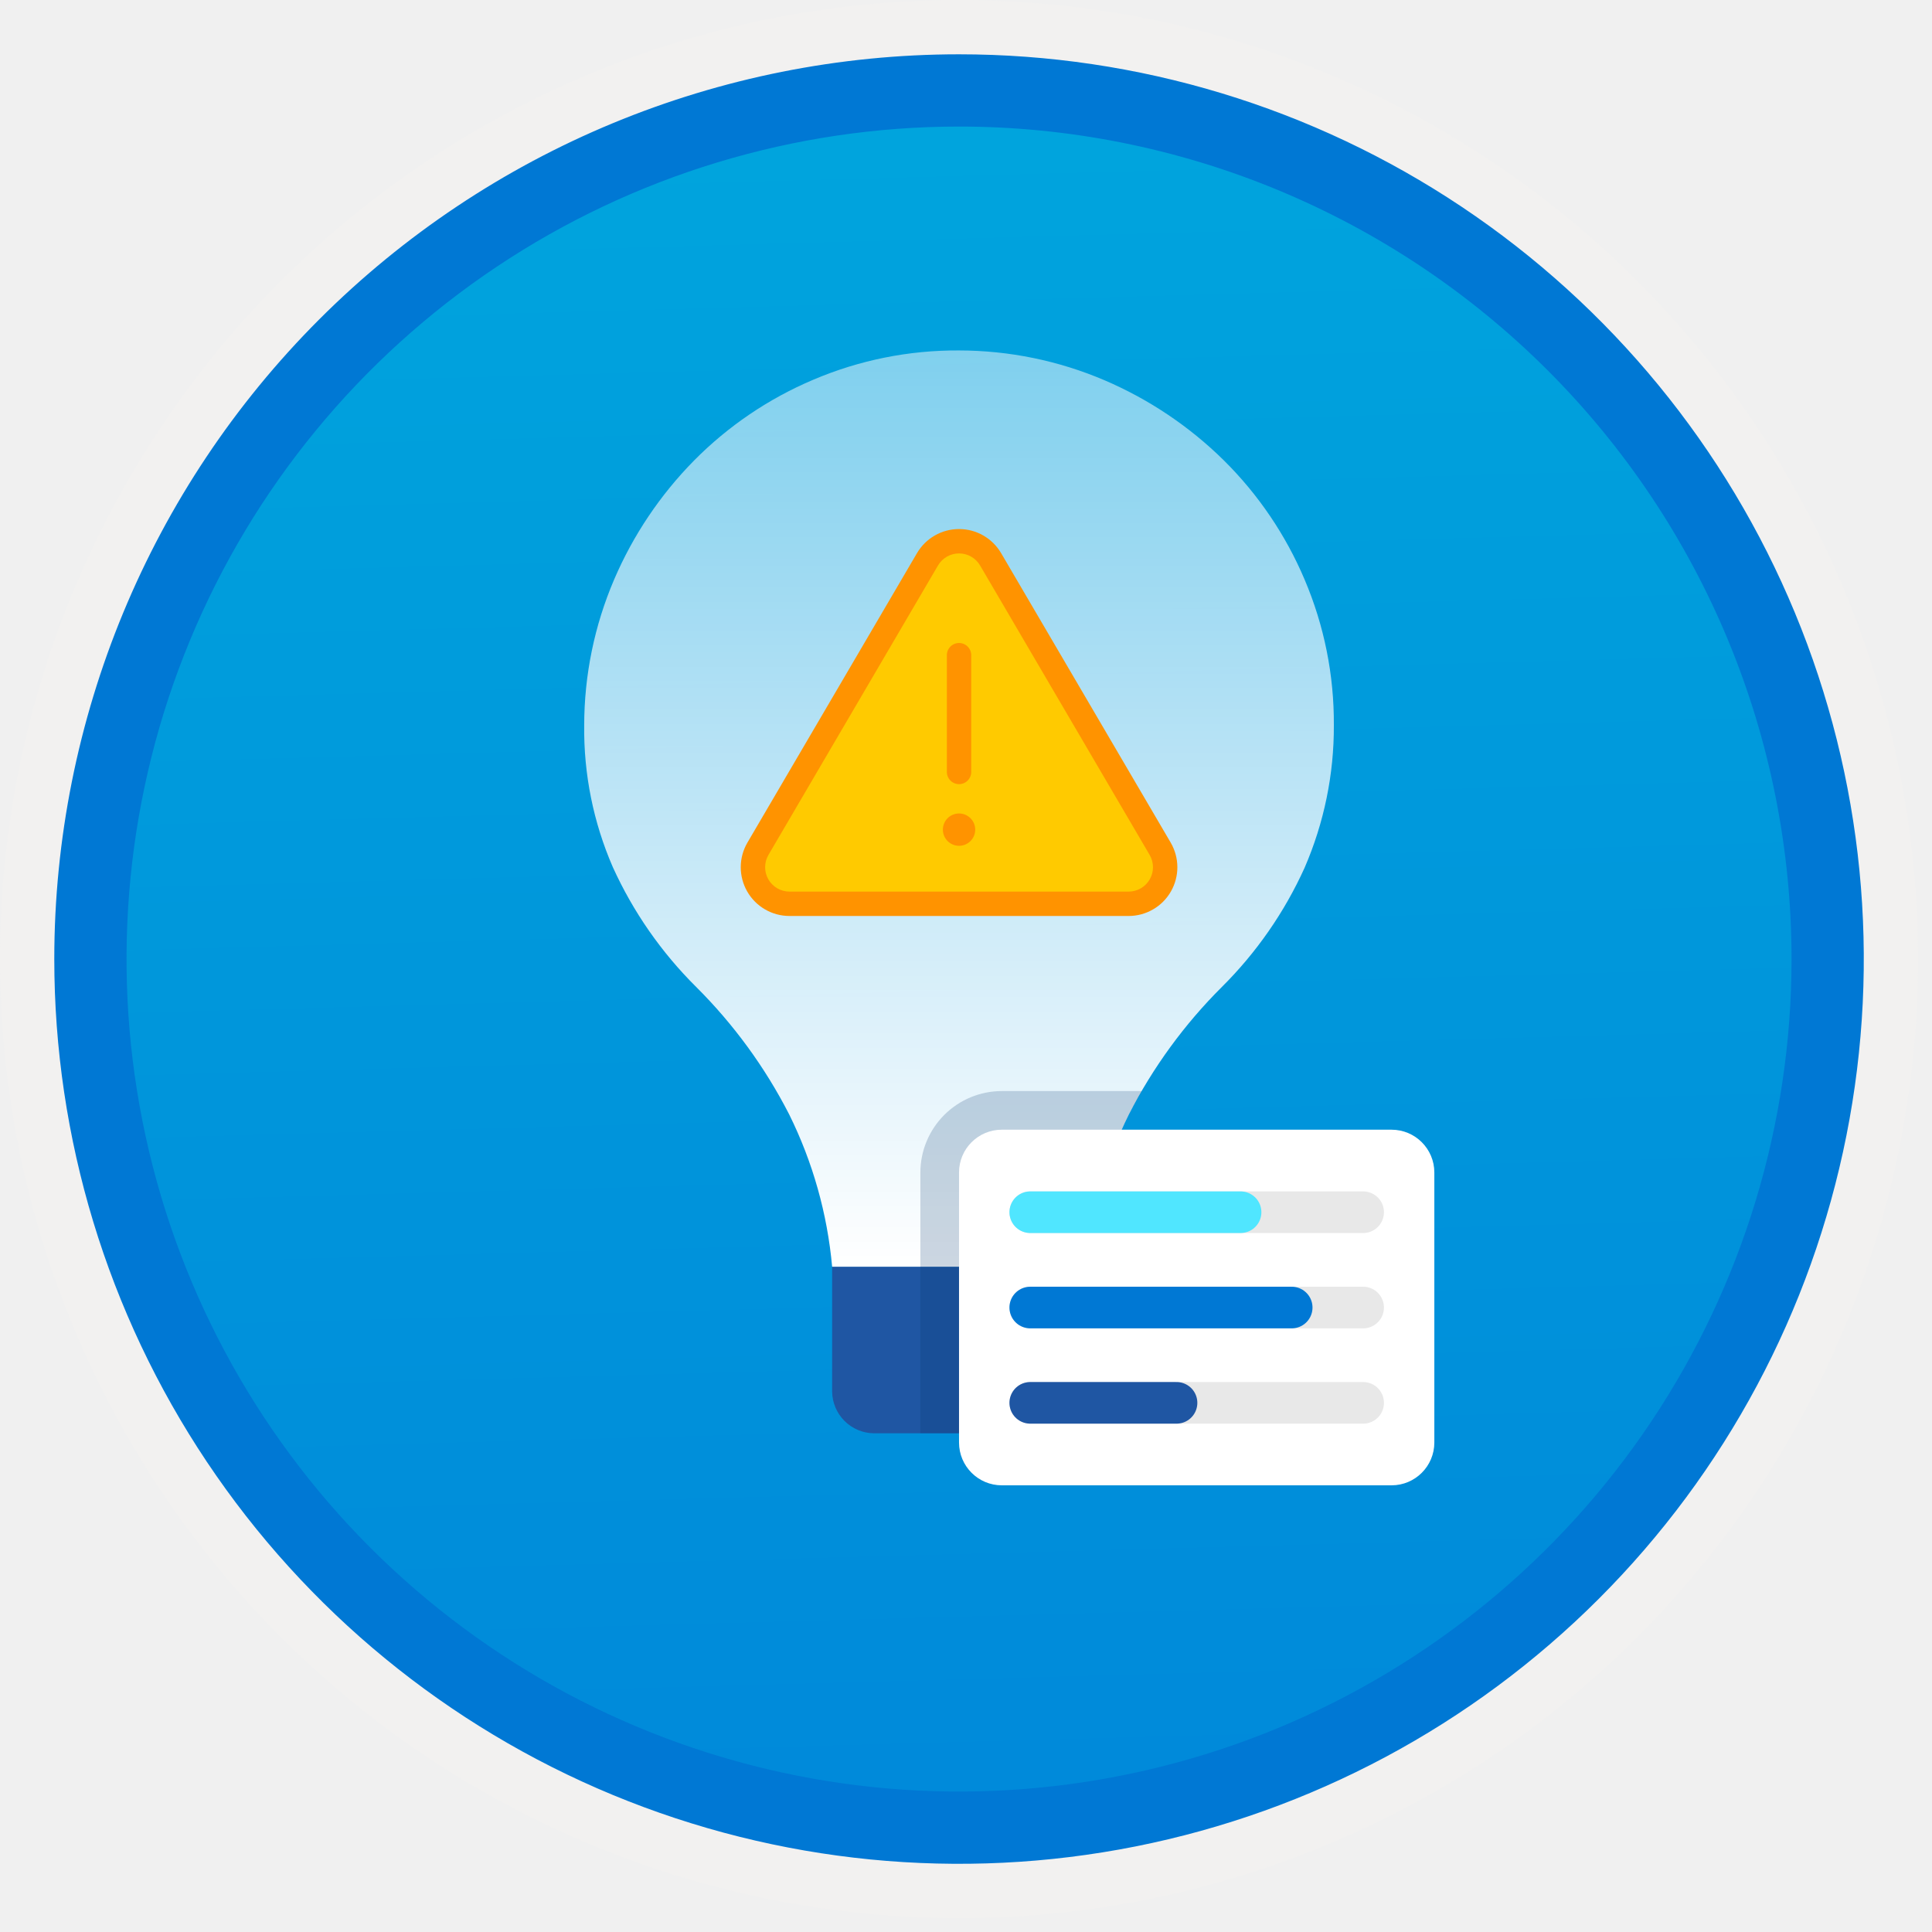
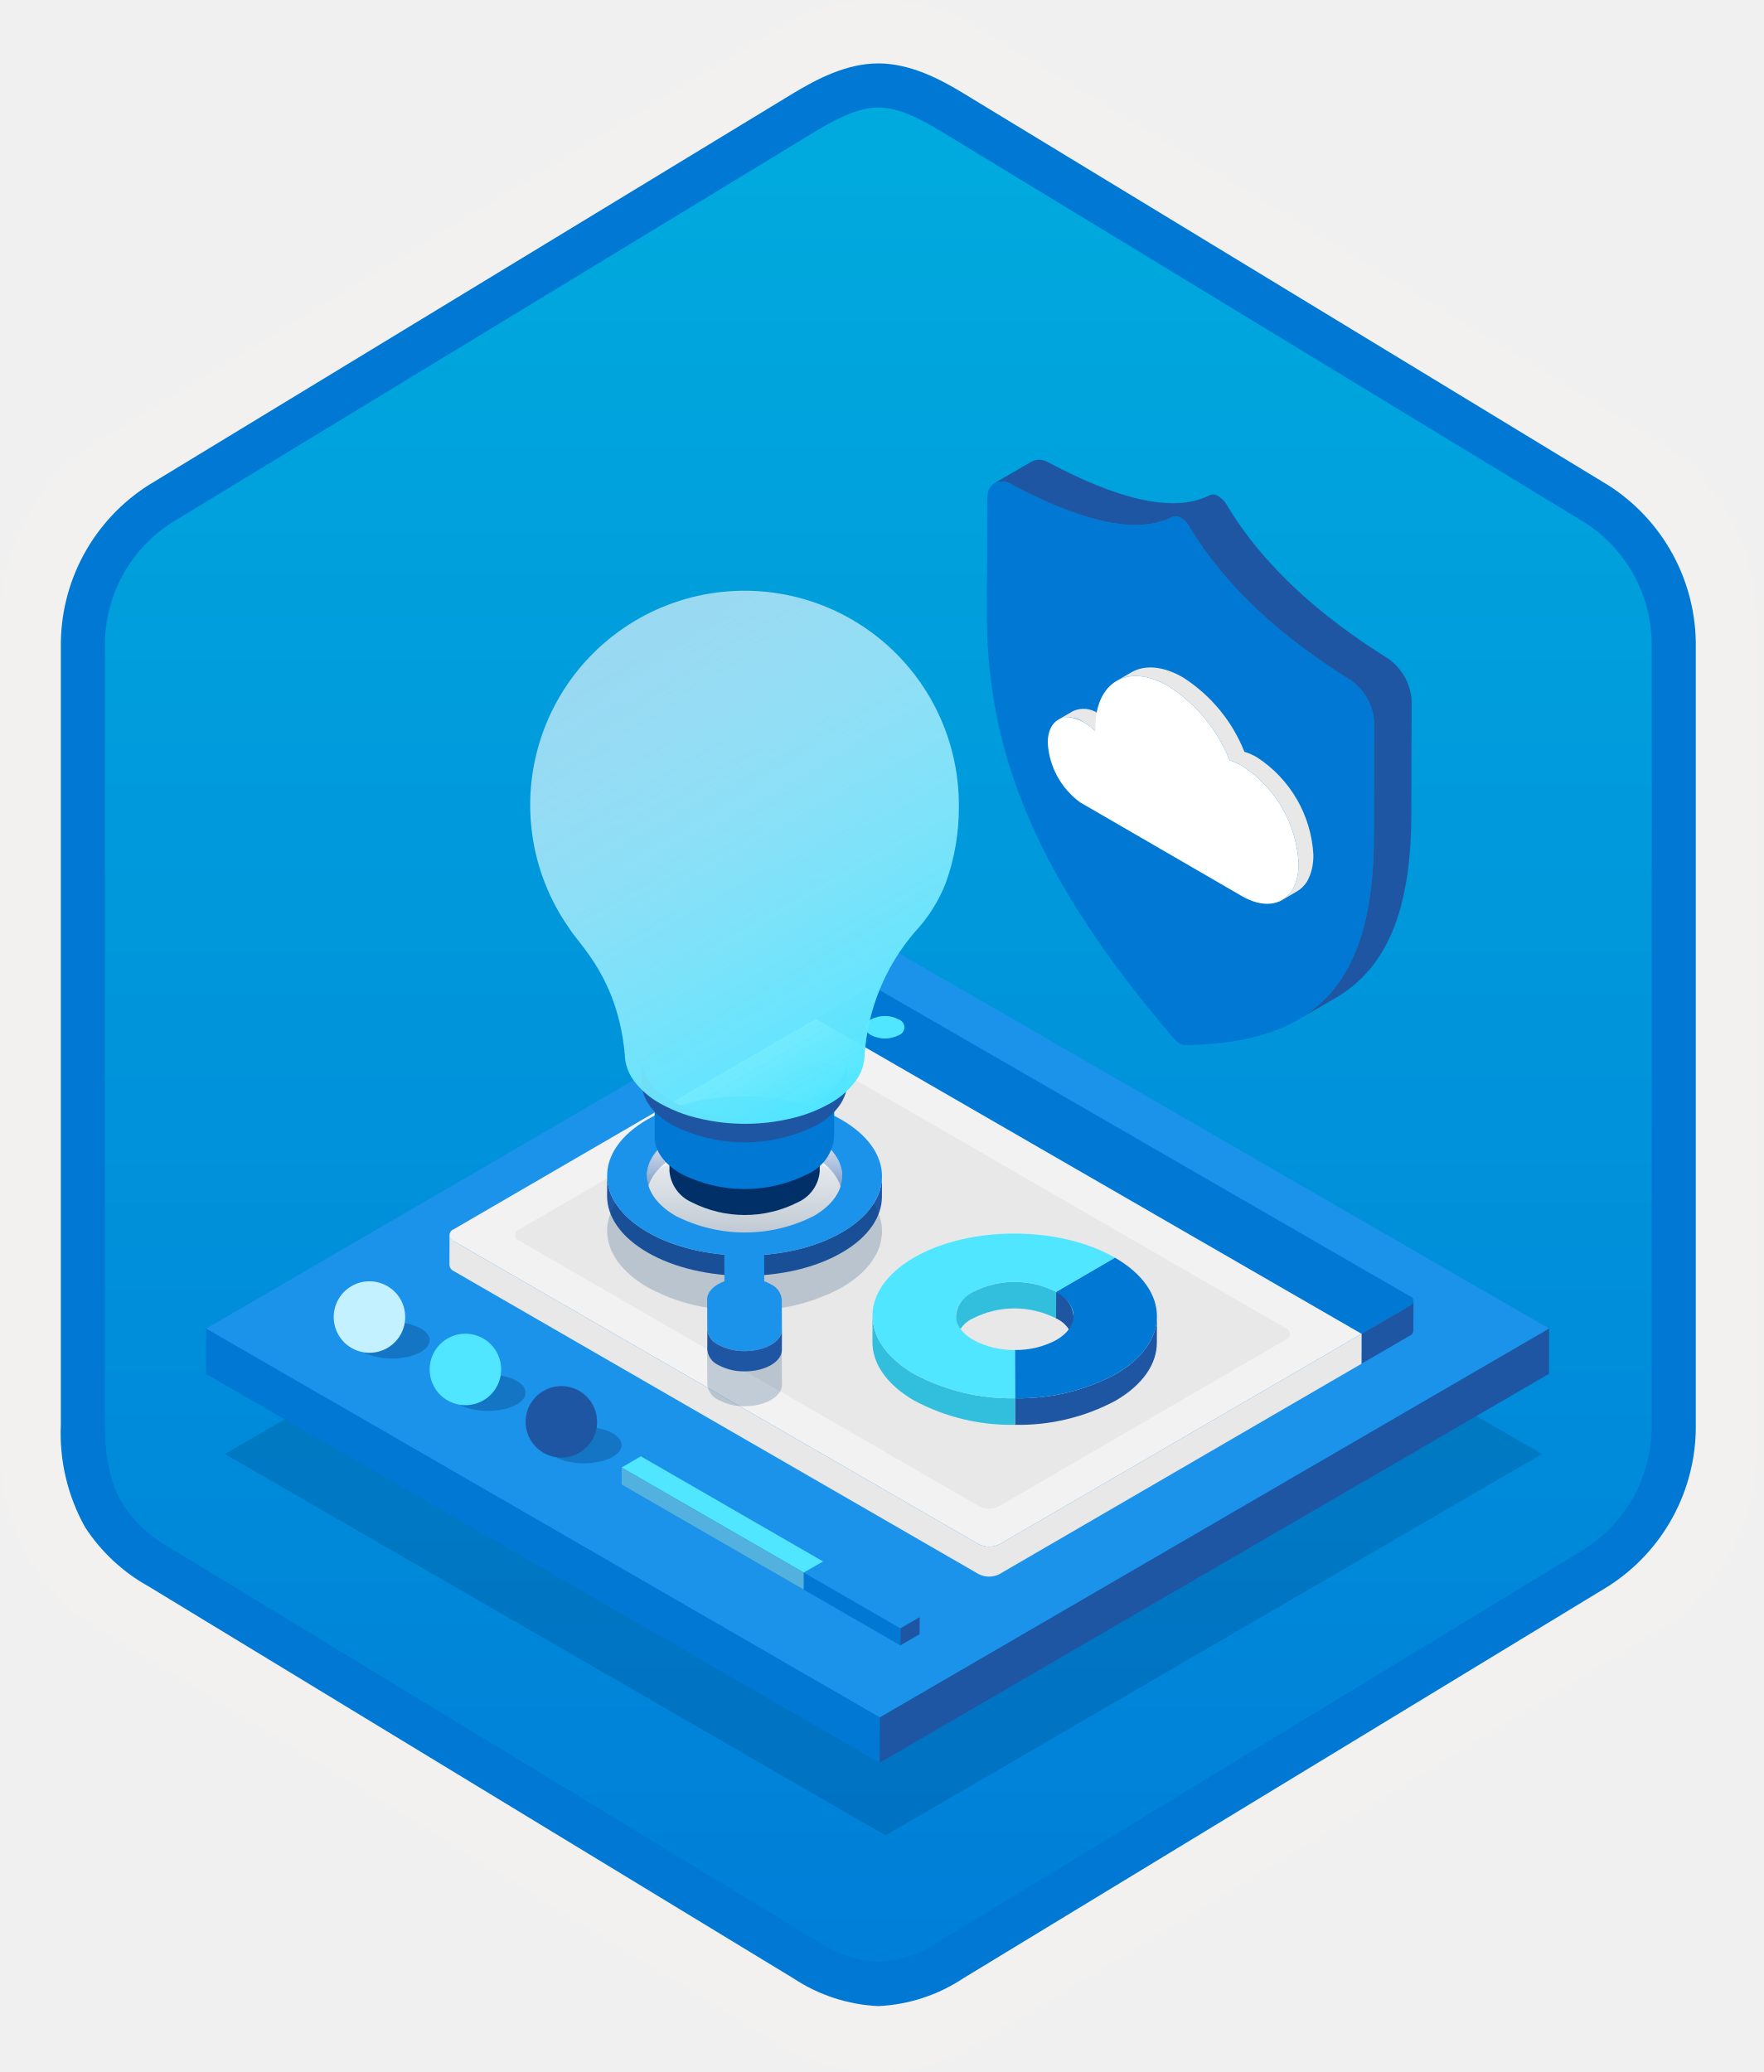
- <svg xmlns="http://www.w3.org/2000/svg" width="100" height="100" viewBox="0 0 100 100" fill="none">
+ <svg xmlns="http://www.w3.org/2000/svg" width="160" height="188" viewBox="0 0 160 188" fill="none">
  <g clip-path="url(#clip0)">
-     <path d="M49.64 96.45C40.382 96.45 31.332 93.705 23.634 88.561C15.936 83.418 9.936 76.107 6.393 67.553C2.85 59 1.923 49.588 3.73 40.508C5.536 31.428 9.994 23.087 16.54 16.54C23.087 9.994 31.428 5.536 40.508 3.73C49.588 1.923 59 2.85 67.553 6.393C76.107 9.936 83.418 15.936 88.561 23.634C93.705 31.332 96.45 40.382 96.45 49.64C96.451 55.787 95.24 61.875 92.888 67.554C90.535 73.234 87.088 78.394 82.741 82.741C78.394 87.088 73.234 90.535 67.554 92.888C61.875 95.24 55.787 96.451 49.64 96.45V96.45Z" fill="url(#paint0_linear)" />
-     <path fill-rule="evenodd" clip-rule="evenodd" d="M95.54 49.64C95.54 58.718 92.848 67.593 87.805 75.141C82.761 82.689 75.592 88.572 67.205 92.046C58.818 95.52 49.589 96.429 40.685 94.658C31.782 92.887 23.603 88.515 17.184 82.096C10.765 75.677 6.393 67.498 4.622 58.595C2.851 49.691 3.76 40.462 7.234 32.075C10.708 23.688 16.591 16.519 24.139 11.476C31.688 6.432 40.562 3.74 49.64 3.74C55.668 3.74 61.636 4.927 67.205 7.234C72.774 9.541 77.834 12.921 82.096 17.184C86.359 21.446 89.739 26.506 92.046 32.075C94.353 37.644 95.54 43.612 95.54 49.64V49.64ZM49.64 3.62732e-07C59.458 3.62732e-07 69.055 2.911 77.219 8.366C85.382 13.82 91.744 21.573 95.501 30.644C99.258 39.714 100.242 49.695 98.326 59.324C96.411 68.954 91.683 77.799 84.741 84.741C77.799 91.683 68.954 96.411 59.324 98.326C49.695 100.242 39.714 99.258 30.644 95.501C21.573 91.744 13.82 85.382 8.366 77.219C2.911 69.055 3.62732e-07 59.458 3.62732e-07 49.64C-0.001 43.121 1.283 36.666 3.777 30.643C6.271 24.62 9.928 19.147 14.537 14.537C19.147 9.928 24.62 6.271 30.643 3.777C36.666 1.283 43.121 -0.001 49.64 3.62732e-07V3.62732e-07Z" fill="#F2F1F0" />
-     <path fill-rule="evenodd" clip-rule="evenodd" d="M92.73 49.641C92.73 58.163 90.202 66.494 85.468 73.58C80.733 80.666 74.003 86.189 66.129 89.451C58.256 92.712 49.592 93.565 41.233 91.903C32.874 90.24 25.197 86.136 19.17 80.11C13.144 74.084 9.04 66.406 7.378 58.047C5.715 49.688 6.568 41.024 9.83 33.151C13.091 25.277 18.614 18.547 25.7 13.813C32.786 9.078 41.117 6.551 49.64 6.551C55.298 6.55 60.902 7.665 66.13 9.83C71.358 11.995 76.108 15.169 80.11 19.171C84.111 23.172 87.285 27.922 89.45 33.15C91.616 38.378 92.73 43.982 92.73 49.641V49.641ZM49.64 2.811C58.902 2.811 67.956 5.557 75.657 10.703C83.358 15.849 89.36 23.162 92.905 31.72C96.449 40.277 97.377 49.693 95.57 58.777C93.763 67.861 89.303 76.205 82.753 82.754C76.204 89.304 67.86 93.764 58.776 95.571C49.691 97.378 40.276 96.45 31.718 92.906C23.161 89.361 15.848 83.359 10.702 75.658C5.556 67.957 2.81 58.903 2.81 49.641C2.811 37.221 7.745 25.31 16.527 16.528C25.309 7.746 37.22 2.812 49.64 2.811V2.811Z" fill="#0078D4" />
-     <path d="M43.071 72.031C43.079 72.601 43.308 73.144 43.711 73.547C44.114 73.95 44.657 74.179 45.227 74.187H54.051C54.621 74.179 55.165 73.95 55.567 73.547C55.97 73.145 56.2 72.601 56.207 72.031V65.564H43.071V72.031Z" fill="#1F56A3" />
-     <path d="M67.525 29.995C66.548 27.688 65.129 25.594 63.348 23.831C61.57 22.077 59.48 20.672 57.184 19.688C54.8 18.668 52.233 18.141 49.639 18.139C47.047 18.123 44.479 18.639 42.094 19.655C39.787 20.631 37.693 22.05 35.93 23.831C34.176 25.609 32.771 27.7 31.788 29.995C30.767 32.38 30.24 34.947 30.238 37.54C30.208 40.065 30.713 42.568 31.72 44.883C32.769 47.194 34.23 49.294 36.031 51.081C37.973 53.015 39.599 55.243 40.848 57.682C42.069 60.15 42.823 62.822 43.071 65.564H56.207C56.455 62.822 57.209 60.15 58.43 57.682C59.68 55.243 61.305 53.015 63.247 51.081C65.036 49.303 66.485 47.214 67.525 44.917C68.534 42.589 69.051 40.078 69.04 37.54C69.056 34.948 68.541 32.38 67.525 29.995Z" fill="url(#paint1_linear)" />
-     <path d="M38.687 43.612L47.463 28.631C47.685 28.251 48.003 27.936 48.385 27.717C48.767 27.498 49.2 27.383 49.64 27.383C50.081 27.383 50.513 27.498 50.895 27.717C51.277 27.936 51.595 28.251 51.818 28.631L60.594 43.612C60.818 43.996 60.938 44.432 60.94 44.876C60.942 45.32 60.827 45.757 60.606 46.143C60.385 46.528 60.066 46.849 59.681 47.071C59.297 47.294 58.861 47.411 58.416 47.411H40.864C40.42 47.411 39.983 47.294 39.599 47.071C39.215 46.849 38.896 46.528 38.675 46.143C38.454 45.757 38.339 45.32 38.341 44.876C38.343 44.432 38.462 43.996 38.687 43.612Z" fill="#FF9300" />
-     <path d="M40.864 46.149C40.642 46.149 40.424 46.09 40.232 45.979C40.039 45.868 39.88 45.708 39.77 45.515C39.659 45.322 39.602 45.104 39.603 44.882C39.603 44.66 39.663 44.442 39.775 44.25L48.551 29.268C48.663 29.078 48.822 28.921 49.013 28.811C49.204 28.702 49.42 28.645 49.64 28.645C49.861 28.645 50.077 28.702 50.268 28.812C50.459 28.921 50.618 29.079 50.729 29.269L59.505 44.25C59.617 44.442 59.677 44.66 59.678 44.882C59.679 45.104 59.621 45.322 59.511 45.515C59.4 45.708 59.241 45.868 59.049 45.979C58.856 46.091 58.638 46.149 58.416 46.149H40.864Z" fill="#FFCA00" />
-     <path d="M49.64 33.912V39.956" stroke="#FF9300" stroke-width="1.262" stroke-miterlimit="10" stroke-linecap="round" />
-     <path d="M49.64 43.779C50.102 43.779 50.477 43.404 50.477 42.942C50.477 42.48 50.102 42.105 49.64 42.105C49.178 42.105 48.803 42.48 48.803 42.942C48.803 43.404 49.178 43.779 49.64 43.779Z" fill="#FF9300" />
-     <path opacity="0.2" d="M55.567 73.546C55.772 73.351 55.934 73.116 56.044 72.855C56.154 72.594 56.21 72.314 56.207 72.031V65.564C56.455 62.822 57.209 60.15 58.43 57.682C58.637 57.272 58.873 56.873 59.105 56.473H51.854C50.736 56.474 49.665 56.919 48.875 57.709C48.085 58.499 47.64 59.57 47.639 60.688V74.186H54.051C54.334 74.189 54.615 74.133 54.875 74.023C55.136 73.913 55.371 73.751 55.567 73.546V73.546Z" fill="#003067" />
-     <path d="M72.026 58.473H51.854C50.631 58.473 49.639 59.464 49.639 60.688V74.665C49.639 75.888 50.631 76.88 51.854 76.88H72.026C73.249 76.88 74.241 75.888 74.241 74.665V60.688C74.241 59.464 73.249 58.473 72.026 58.473Z" fill="white" />
-     <path d="M53.326 62.744H70.556" stroke="#E8E8E8" stroke-width="2.154" stroke-miterlimit="10" stroke-linecap="round" />
-     <path d="M53.326 62.744H64.212" stroke="#50E6FF" stroke-width="2.154" stroke-miterlimit="10" stroke-linecap="round" />
-     <path d="M53.326 67.678H70.556" stroke="#E8E8E8" stroke-width="2.154" stroke-miterlimit="10" stroke-linecap="round" />
-     <path d="M53.326 67.678H66.858" stroke="#0078D4" stroke-width="2.154" stroke-miterlimit="10" stroke-linecap="round" />
-     <path d="M53.326 72.611H70.556" stroke="#E8E8E8" stroke-width="2.154" stroke-miterlimit="10" stroke-linecap="round" />
-     <path d="M53.326 72.611H60.897" stroke="#1F56A3" stroke-width="2.154" stroke-miterlimit="10" stroke-linecap="round" />
+     <path d="M79.678 188C82.759 187.994 85.78 187.141 88.408 185.534L150.384 147.874C153.165 146.11 155.449 143.665 157.019 140.771C158.589 137.876 159.394 134.628 159.356 131.336V56.621C159.392 53.328 158.587 50.081 157.017 47.187C155.447 44.293 153.163 41.848 150.384 40.083L88.408 2.423C85.775 0.838 82.759 0 79.686 0C76.612 0 73.596 0.838 70.963 2.423L8.988 40.098C6.205 41.86 3.918 44.305 2.345 47.199C0.772 50.093 -0.035 53.342 4.1431e-06 56.636V131.336C-0.019 134.119 0.556 136.874 1.686 139.418C2.816 141.962 4.474 144.236 6.552 146.089V146.115L70.963 185.549C73.588 187.149 76.603 187.996 79.678 188V188ZM80.326 6.952C82.278 6.952 84.755 8.165 86.465 9.209L147.222 46.403C150.974 48.688 153.09 55.284 153.09 60.035L152.458 131.336C152.458 136.087 149.259 140.355 145.506 142.64L85.11 179.021C81.676 181.109 78.885 181.109 75.451 179.021L14.243 142.549C10.49 140.265 7.472 136.072 7.472 131.336V57.688C7.504 55.323 8.113 53.001 9.246 50.925C10.379 48.848 12.001 47.079 13.972 45.771L74.548 9.209C76.258 8.165 78.374 6.952 80.326 6.952Z" fill="#F2F1F0" />
+     <path fill-rule="evenodd" clip-rule="evenodd" d="M87.576 10.534C85.206 9.06 82.47 8.279 79.678 8.279C76.887 8.279 74.151 9.06 71.78 10.534L15.645 44.865C13.119 46.477 11.047 48.707 9.625 51.345C8.203 53.982 7.479 56.939 7.52 59.935V128.038C7.48 131.034 8.206 133.991 9.627 136.628C11.049 139.265 13.121 141.495 15.645 143.108L71.78 177.439C74.151 178.913 76.887 179.694 79.678 179.694C82.47 179.694 85.206 178.913 87.576 177.439L143.711 143.108C146.236 141.496 148.307 139.265 149.729 136.628C151.151 133.991 151.877 131.034 151.837 128.038V59.935C151.875 56.94 151.149 53.984 149.727 51.347C148.305 48.71 146.234 46.479 143.711 44.865L87.576 10.534Z" fill="url(#paint0_linear)" />
+     <path fill-rule="evenodd" clip-rule="evenodd" d="M79.678 9.754C81.362 9.754 83.244 10.62 85.311 11.878L143.777 47.42C145.668 48.633 147.218 50.31 148.278 52.291C149.339 54.273 149.875 56.492 149.837 58.739V129.217C149.875 131.464 149.339 133.683 148.278 135.664C147.218 137.645 145.668 139.322 143.777 140.535L85.312 176.077L85.311 176.078C83.641 177.217 81.696 177.888 79.678 178.021C77.661 177.888 75.716 177.217 74.046 176.078L74.045 176.077L15.582 140.537L15.58 140.536C13.792 139.572 12.267 138.185 11.138 136.496C10.161 134.893 9.52 132.678 9.52 129.217V58.739C9.482 56.492 10.018 54.273 11.079 52.292C12.139 50.311 13.688 48.634 15.58 47.42L74.037 11.883L74.041 11.881C76.124 10.628 77.985 9.754 79.678 9.754ZM87.391 8.461L145.855 44.002C148.333 45.572 150.368 47.751 151.765 50.331C153.162 52.91 153.876 55.805 153.837 58.739V129.217C153.876 132.151 153.162 135.045 151.765 137.625C150.368 140.205 148.333 142.384 145.855 143.954L87.39 179.495C85.096 181.02 82.43 181.893 79.678 182.021C76.926 181.893 74.261 181.02 71.967 179.495H71.966L13.502 143.953L13.499 143.952C11.164 142.659 9.181 140.814 7.723 138.578C6.128 135.725 5.365 132.482 5.52 129.217V58.739C5.481 55.805 6.194 52.91 7.592 50.331C8.989 47.751 11.024 45.572 13.502 44.002L71.967 8.46L71.975 8.455C74.066 7.198 76.773 5.754 79.678 5.754C82.564 5.754 85.282 7.177 87.391 8.461V8.461Z" fill="#0078D4" />
+     <path opacity="0.2" d="M139.887 131.926L80.337 166.533L20.398 131.927L79.948 97.32L139.887 131.926Z" fill="#003067" />
+     <path d="M140.532 120.547L79.81 155.835L18.698 120.552L79.42 85.264L140.532 120.547Z" fill="#1B93EB" />
+     <path d="M140.532 120.547L140.52 124.653L79.798 159.941L79.81 155.835L140.532 120.547Z" fill="#1F56A3" />
+     <path d="M79.81 155.834L79.798 159.94L18.686 124.657L18.698 120.551L79.81 155.834Z" fill="#0078D4" />
+     <path d="M81.187 92.343C81.338 92.394 81.469 92.491 81.563 92.62C81.656 92.749 81.707 92.904 81.707 93.064C81.708 93.223 81.659 93.379 81.568 93.509C81.476 93.639 81.346 93.738 81.195 93.79C80.808 93.99 80.379 94.094 79.943 94.094C79.507 94.095 79.078 93.992 78.69 93.794C77.981 93.386 77.978 92.748 78.674 92.343C79.064 92.144 79.494 92.041 79.931 92.041C80.368 92.041 80.798 92.144 81.187 92.343V92.343Z" fill="#50E6FF" />
+     <path d="M81.531 92.487C81.682 92.539 81.813 92.635 81.907 92.765C82 92.894 82.05 93.049 82.051 93.208C82.052 93.368 82.003 93.523 81.912 93.653C81.82 93.784 81.69 93.882 81.539 93.935C81.152 94.134 80.723 94.238 80.287 94.239C79.851 94.24 79.422 94.137 79.034 93.939C78.326 93.53 78.322 92.892 79.019 92.488C79.407 92.289 79.838 92.186 80.275 92.186C80.712 92.186 81.142 92.289 81.531 92.487V92.487Z" fill="#50E6FF" />
+     <path d="M127.926 117.626C128.013 117.656 128.088 117.712 128.142 117.786C128.195 117.861 128.224 117.95 128.225 118.042C128.225 118.133 128.197 118.223 128.145 118.298C128.092 118.373 128.017 118.43 127.931 118.46L123.52 121.024L74.014 92.442L78.101 90.066L78.425 89.878C78.648 89.764 78.895 89.705 79.145 89.705C79.395 89.705 79.642 89.764 79.865 89.878L127.926 117.626ZM79.034 93.938C79.422 94.136 79.851 94.239 80.287 94.238C80.723 94.237 81.152 94.133 81.539 93.934C81.69 93.881 81.82 93.783 81.912 93.653C82.003 93.522 82.052 93.367 82.051 93.207C82.05 93.048 82 92.893 81.907 92.764C81.813 92.635 81.682 92.538 81.531 92.487C81.142 92.288 80.712 92.185 80.275 92.185C79.838 92.185 79.407 92.288 79.018 92.487C78.322 92.891 78.325 93.529 79.034 93.938" fill="#0078D4" />
+     <path d="M127.931 118.461L123.519 121.024L123.512 123.737L127.923 121.173C128.004 121.136 128.074 121.079 128.126 121.006C128.178 120.933 128.209 120.848 128.217 120.759L128.225 118.047C128.217 118.136 128.185 118.221 128.134 118.294C128.082 118.366 128.012 118.424 127.931 118.461Z" fill="#1F56A3" />
+     <path d="M90.671 140.114C90.38 140.262 90.059 140.338 89.733 140.338C89.406 140.338 89.085 140.262 88.794 140.114L41.172 112.62C41.064 112.572 40.971 112.495 40.903 112.399C40.834 112.303 40.793 112.19 40.782 112.072L40.775 114.785C40.785 114.902 40.826 115.015 40.895 115.111C40.963 115.208 41.056 115.284 41.164 115.332L88.786 142.827C89.077 142.974 89.399 143.051 89.725 143.051C90.051 143.051 90.373 142.974 90.664 142.827L123.512 123.738L123.519 121.025L90.671 140.114Z" fill="#E8E8E8" />
+     <path d="M74.014 92.443L123.52 121.025L90.672 140.115C90.38 140.262 90.059 140.338 89.733 140.338C89.407 140.338 89.085 140.262 88.794 140.115L41.172 112.62C41.059 112.581 40.961 112.508 40.891 112.411C40.821 112.314 40.783 112.198 40.782 112.078C40.782 111.959 40.818 111.842 40.887 111.744C40.956 111.646 41.053 111.572 41.166 111.532L74.014 92.443Z" fill="#F2F2F2" />
+     <path d="M47.081 112.566C46.977 112.53 46.886 112.462 46.822 112.373C46.758 112.283 46.724 112.175 46.724 112.065C46.724 111.955 46.758 111.847 46.822 111.757C46.885 111.667 46.976 111.6 47.08 111.563L73.154 96.411C73.422 96.275 73.719 96.204 74.019 96.203C74.32 96.203 74.617 96.273 74.885 96.409L116.668 120.532C116.772 120.568 116.862 120.636 116.926 120.725C116.991 120.815 117.025 120.923 117.025 121.033C117.025 121.143 116.991 121.251 116.927 121.341C116.863 121.431 116.773 121.498 116.669 121.535L90.596 136.687C90.328 136.823 90.031 136.895 89.731 136.895C89.43 136.895 89.133 136.825 88.865 136.689L47.081 112.566Z" fill="#E8E8E8" />
+     <path d="M76.398 106.724L76.393 108.564C76.397 107.242 75.525 105.917 73.781 104.91C71.84 103.924 69.694 103.41 67.517 103.41C65.34 103.41 63.194 103.924 61.253 104.91C59.544 105.903 58.689 107.206 58.685 108.511L58.691 106.671C58.694 105.366 59.549 104.064 61.258 103.071C63.199 102.084 65.345 101.57 67.522 101.57C69.699 101.57 71.845 102.084 73.786 103.071C75.531 104.078 76.402 105.402 76.398 106.724Z" fill="#1F56A3" />
+     <path d="M80.012 106.735L80.007 108.575C80.002 110.411 78.795 112.245 76.383 113.646C71.531 116.466 63.636 116.465 58.751 113.645C56.294 112.226 55.066 110.363 55.071 108.504L55.077 106.664C55.071 108.524 56.299 110.386 58.757 111.805C63.641 114.625 71.536 114.627 76.389 111.807C78.8 110.405 80.007 108.572 80.012 106.735Z" fill="#1F56A3" />
+     <path opacity="0.2" d="M76.331 106.591C71.447 103.771 63.554 103.771 58.699 106.593C53.847 109.413 53.873 113.985 58.757 116.804C60.902 117.969 63.273 118.66 65.708 118.83L65.719 121.252C64.776 121.6 64.145 122.21 64.152 122.907L64.167 125.629C64.197 125.927 64.305 126.212 64.481 126.456C64.656 126.699 64.892 126.892 65.165 127.015C65.903 127.409 66.729 127.607 67.564 127.59C69.431 127.59 70.943 126.712 70.936 125.631L70.921 122.909C70.891 122.611 70.783 122.326 70.608 122.083C70.433 121.84 70.197 121.648 69.924 121.525C69.735 121.417 69.537 121.326 69.332 121.252L69.319 118.842C71.796 118.688 74.209 117.993 76.389 116.806C81.244 113.984 81.215 109.411 76.331 106.591Z" fill="#003067" />
+     <path d="M76.331 101.591C81.215 104.411 81.244 108.984 76.389 111.806C71.536 114.626 63.641 114.624 58.757 111.804C53.873 108.985 53.847 104.413 58.699 101.593C63.554 98.771 71.447 98.771 76.331 101.591ZM61.302 110.325C63.242 111.312 65.388 111.826 67.564 111.827C69.741 111.827 71.887 111.313 73.827 110.327C77.271 108.326 77.253 105.072 73.786 103.07C71.845 102.084 69.699 101.57 67.522 101.57C65.345 101.57 63.199 102.084 61.258 103.07C57.817 105.07 57.838 108.326 61.302 110.325Z" fill="#1B93EB" />
+     <path d="M73.786 103.07C77.253 105.071 77.271 108.325 73.83 110.325C71.889 111.312 69.743 111.826 67.566 111.826C65.389 111.826 63.242 111.312 61.302 110.325C57.838 108.326 57.82 105.071 61.264 103.07C63.204 102.084 65.349 101.57 67.525 101.57C69.701 101.57 71.846 102.084 73.786 103.07V103.07Z" fill="url(#paint1_linear)" />
+     <path d="M64.167 120.629L64.162 122.469L64.146 119.747L64.152 117.908L64.167 120.629Z" fill="#A3A3A3" />
+     <path d="M68.784 113.084C68.93 113.15 69.056 113.252 69.15 113.382C69.243 113.512 69.302 113.664 69.319 113.823L69.332 116.252C69.537 116.325 69.735 116.417 69.924 116.525C70.197 116.648 70.433 116.84 70.608 117.083C70.783 117.326 70.891 117.611 70.921 117.909L70.936 120.63C70.943 121.712 69.431 122.59 67.564 122.59C66.728 122.606 65.903 122.408 65.166 122.014C64.892 121.891 64.656 121.698 64.481 121.455C64.305 121.212 64.197 120.927 64.167 120.629L64.151 117.907C64.145 117.21 64.776 116.599 65.719 116.252L65.708 113.824C65.705 113.245 66.509 112.778 67.509 112.778C67.953 112.769 68.392 112.874 68.784 113.084Z" fill="#1B93EB" />
+     <path d="M70.936 120.631L70.931 122.47C70.937 123.551 69.426 124.43 67.559 124.43C66.723 124.446 65.897 124.248 65.16 123.854C64.887 123.731 64.651 123.538 64.475 123.295C64.3 123.052 64.192 122.767 64.162 122.468L64.167 120.629C64.197 120.927 64.305 121.212 64.481 121.456C64.656 121.699 64.892 121.892 65.165 122.015C65.903 122.409 66.728 122.607 67.564 122.59C69.431 122.59 70.942 121.712 70.936 120.631Z" fill="#1F56A3" />
+     <path d="M101.145 114.115L101.139 116.523L95.805 119.622L95.812 117.214L101.145 114.115Z" fill="#50E6FF" />
+     <path d="M86.714 121.788L86.721 119.38C86.764 118.914 86.931 118.468 87.203 118.088C87.475 117.707 87.843 117.405 88.269 117.214C89.438 116.619 90.73 116.309 92.041 116.309C93.352 116.309 94.644 116.619 95.812 117.214L95.805 119.622C94.637 119.027 93.345 118.717 92.034 118.717C90.723 118.717 89.431 119.027 88.262 119.622C87.836 119.814 87.468 120.115 87.196 120.496C86.924 120.876 86.758 121.322 86.714 121.788V121.788Z" fill="#32BEDD" />
+     <path d="M97.385 119.411L97.378 121.82C97.335 121.347 97.167 120.893 96.891 120.507C96.614 120.121 96.239 119.816 95.805 119.623L95.812 117.215C96.246 117.408 96.621 117.713 96.897 118.099C97.174 118.485 97.342 118.938 97.385 119.411V119.411Z" fill="#1F56A3" />
+     <path d="M104.954 119.436L104.947 121.844C104.942 123.744 103.693 125.641 101.198 127.091C98.398 128.589 95.26 129.343 92.085 129.28L92.091 126.871C95.266 126.934 98.405 126.181 101.205 124.683C103.7 123.233 104.949 121.336 104.954 119.436Z" fill="#1F56A3" />
+     <path d="M101.145 114.115C106.2 117.034 106.227 121.764 101.205 124.683C98.405 126.181 95.266 126.935 92.091 126.872L92.07 122.488C93.382 122.512 94.677 122.2 95.833 121.582C97.909 120.375 97.902 118.421 95.812 117.215L101.145 114.115Z" fill="#0078D4" />
+     <path d="M92.091 126.87L92.084 129.279L92.064 124.894L92.07 122.486L92.091 126.87Z" fill="#0078D4" />
+     <path d="M79.145 121.77L79.152 119.361C79.146 121.286 80.417 123.213 82.961 124.682C85.768 126.178 88.911 126.932 92.091 126.871L92.085 129.279C88.904 129.34 85.761 128.586 82.954 127.09C80.41 125.622 79.14 123.694 79.145 121.77Z" fill="#32BEDD" />
+     <path d="M101.145 114.115L95.812 117.214C94.644 116.619 93.352 116.309 92.041 116.309C90.73 116.309 89.438 116.619 88.269 117.214C86.193 118.421 86.208 120.374 88.298 121.581C89.458 122.199 90.756 122.511 92.07 122.487L92.091 126.871C88.911 126.932 85.768 126.179 82.961 124.682C77.906 121.764 77.879 117.033 82.901 114.115C87.923 111.196 96.09 111.196 101.145 114.115Z" fill="#50E6FF" />
+     <path d="M72.404 101.345C70.911 102.105 69.26 102.501 67.585 102.501C65.91 102.501 64.259 102.104 62.767 101.344C62.74 101.329 62.718 101.312 62.692 101.296C62.023 101.091 61.373 100.83 60.748 100.516L60.732 106.272C60.787 106.878 61.002 107.458 61.356 107.952C61.71 108.446 62.19 108.837 62.745 109.084C64.237 109.844 65.888 110.241 67.563 110.241C69.238 110.241 70.889 109.845 72.382 109.085C72.927 108.84 73.398 108.454 73.746 107.967C74.094 107.48 74.306 106.909 74.362 106.313L74.378 100.536C73.767 100.842 73.131 101.097 72.478 101.298C72.452 101.313 72.43 101.33 72.404 101.345Z" fill="#003067" />
+     <path d="M73.805 100.523C71.875 101.505 69.74 102.017 67.575 102.017C65.41 102.017 63.275 101.504 61.346 100.521C60.581 100.104 59.916 99.526 59.396 98.826L59.384 103.146C59.381 104.361 60.183 105.578 61.789 106.505C63.572 107.413 65.545 107.887 67.546 107.887C69.547 107.888 71.52 107.415 73.304 106.507C73.956 106.213 74.518 105.752 74.934 105.17C75.349 104.588 75.603 103.907 75.67 103.195L75.682 98.894C75.178 99.563 74.538 100.118 73.805 100.523Z" fill="#0078D4" />
+     <path d="M76.845 96.133C76.841 97.505 75.939 98.876 74.137 99.923C72.096 100.962 69.839 101.503 67.549 101.503C65.259 101.503 63.002 100.961 60.961 99.921C59.156 98.879 58.243 97.516 58.215 96.15L58.209 98.221C58.205 99.612 59.124 101.004 60.961 102.065C63.002 103.105 65.259 103.647 67.549 103.647C69.839 103.647 72.096 103.106 74.137 102.067C75.939 101.02 76.841 99.65 76.845 98.277V96.133Z" fill="#1F56A3" />
+     <path d="M86.986 73.05C86.987 69.995 86.268 66.983 84.888 64.257C83.507 61.532 81.504 59.169 79.041 57.363C76.577 55.556 73.722 54.355 70.708 53.857C67.694 53.36 64.604 53.579 61.691 54.499C58.777 55.418 56.121 57.011 53.938 59.148C51.755 61.285 50.106 63.907 49.126 66.801C48.145 69.694 47.86 72.778 48.294 75.802C48.727 78.826 49.867 81.706 51.622 84.207C52.555 85.743 56.028 88.722 56.676 95.642H56.678C56.691 96.502 56.973 97.337 57.483 98.029C58.124 98.894 58.946 99.608 59.891 100.123C60.072 100.228 60.264 100.322 60.454 100.417C61.106 100.745 61.785 101.018 62.483 101.232C65.817 102.214 69.365 102.215 72.7 101.234C73.382 101.024 74.046 100.758 74.684 100.438C74.886 100.337 75.088 100.237 75.28 100.126C76.185 99.625 76.975 98.939 77.598 98.113C78.14 97.4 78.436 96.529 78.439 95.633H78.442C78.731 91.541 80.332 87.652 83.009 84.543C84.227 83.242 85.183 81.717 85.823 80.053C86.62 77.806 87.014 75.435 86.986 73.05V73.05Z" fill="url(#paint2_linear)" />
+     <path d="M107.136 46.995C107.462 47.198 107.731 47.48 107.919 47.814C111.284 53.435 116.503 57.957 122.484 61.693C123.119 62.125 123.647 62.697 124.026 63.365C124.405 64.034 124.624 64.781 124.668 65.548L124.639 75.916C124.602 89.039 119.59 94.668 107.53 94.826C107.343 94.821 107.16 94.766 107.002 94.667C106.802 94.547 106.624 94.395 106.475 94.217C94.455 80.157 89.491 68.768 89.528 55.645L89.558 45.276C89.562 43.876 90.532 43.305 91.751 43.95C97.739 47.124 102.967 48.633 106.347 46.907C106.475 46.854 106.615 46.834 106.753 46.849C106.891 46.865 107.023 46.915 107.136 46.995V46.995Z" fill="#0078D4" />
+     <path d="M125.876 59.721C119.895 55.985 114.676 51.463 111.311 45.843C111.123 45.508 110.854 45.227 110.528 45.024C110.415 44.944 110.283 44.893 110.145 44.878C110.007 44.862 109.867 44.882 109.739 44.935C106.359 46.661 101.131 45.152 95.144 41.978C94.918 41.829 94.658 41.74 94.388 41.721C94.118 41.701 93.848 41.752 93.604 41.867L90.212 43.838C90.456 43.723 90.727 43.673 90.996 43.692C91.266 43.712 91.526 43.8 91.752 43.949C97.739 47.123 102.967 48.633 106.347 46.906C106.475 46.853 106.615 46.834 106.753 46.849C106.891 46.865 107.023 46.915 107.136 46.995C107.462 47.198 107.731 47.479 107.919 47.814C111.284 53.434 116.503 57.957 122.484 61.693C123.119 62.124 123.647 62.697 124.026 63.365C124.405 64.034 124.624 64.78 124.668 65.547L124.639 75.916C124.615 84.41 122.506 89.764 117.752 92.528L121.144 90.557C125.898 87.793 128.007 82.439 128.031 73.945L128.06 63.576C128.016 62.809 127.797 62.062 127.418 61.394C127.039 60.725 126.511 60.153 125.876 59.721V59.721Z" fill="#1F56A3" />
+     <path d="M97.333 64.525L95.995 65.302C96.365 65.131 96.775 65.061 97.181 65.101C97.587 65.141 97.975 65.288 98.305 65.528C98.692 65.754 99.049 66.027 99.37 66.339L100.708 65.561C100.387 65.249 100.03 64.977 99.644 64.751C99.314 64.51 98.925 64.363 98.519 64.323C98.113 64.284 97.704 64.353 97.333 64.525V64.525Z" fill="#E8E8E8" />
+     <path d="M114.037 68.718C113.675 68.504 113.29 68.335 112.888 68.212C111.787 65.435 109.839 63.074 107.321 61.465C105.489 60.407 103.828 60.309 102.629 61.006L101.291 61.783C102.49 61.086 104.15 61.185 105.983 62.243C108.501 63.852 110.448 66.213 111.55 68.99C111.951 69.112 112.337 69.282 112.699 69.495C114.189 70.465 115.429 71.773 116.317 73.313C117.206 74.853 117.717 76.581 117.81 78.357C117.811 78.712 117.78 79.067 117.717 79.416C117.71 79.466 117.693 79.514 117.686 79.572C117.595 79.988 117.443 80.388 117.233 80.759C117.21 80.799 117.18 80.832 117.156 80.872C116.939 81.193 116.653 81.462 116.319 81.658L117.658 80.88C117.991 80.684 118.277 80.415 118.494 80.095C118.518 80.054 118.548 80.022 118.572 79.981C118.781 79.61 118.933 79.21 119.024 78.794C119.031 78.737 119.048 78.689 119.055 78.638C119.118 78.289 119.15 77.934 119.148 77.579C119.055 75.804 118.544 74.075 117.655 72.535C116.767 70.995 115.527 69.687 114.037 68.718Z" fill="#E8E8E8" />
+     <path d="M105.983 62.245C108.501 63.854 110.448 66.214 111.55 68.992C111.951 69.114 112.337 69.284 112.699 69.497C114.189 70.466 115.429 71.774 116.317 73.314C117.206 74.855 117.717 76.583 117.81 78.358C117.811 78.713 117.78 79.068 117.717 79.418C117.71 79.468 117.693 79.516 117.686 79.573C117.595 79.99 117.443 80.39 117.233 80.761C117.21 80.801 117.18 80.834 117.156 80.874C116.267 82.164 114.583 82.417 112.658 81.306L97.963 72.787C97.11 72.156 96.406 71.345 95.902 70.412C95.398 69.478 95.107 68.445 95.048 67.385C95.054 65.324 96.515 64.495 98.305 65.529C98.692 65.755 99.049 66.028 99.37 66.34C99.363 66.232 99.363 66.132 99.364 66.028C99.376 61.832 102.338 60.14 105.983 62.245Z" fill="white" />
+     <path opacity="0.3" d="M35.562 123.263C37.449 123.263 38.978 122.522 38.978 121.608C38.978 120.694 37.449 119.953 35.562 119.953C33.676 119.953 32.147 120.694 32.147 121.608C32.147 122.522 33.676 123.263 35.562 123.263Z" fill="#003067" />
+     <path fill-rule="evenodd" clip-rule="evenodd" d="M36.76 119.499C36.76 120.141 36.57 120.768 36.214 121.301C35.857 121.835 35.35 122.251 34.758 122.496C34.165 122.742 33.513 122.806 32.884 122.681C32.255 122.555 31.677 122.247 31.223 121.793C30.77 121.339 30.46 120.761 30.335 120.132C30.21 119.503 30.274 118.851 30.52 118.258C30.765 117.665 31.181 117.159 31.715 116.802C32.248 116.446 32.875 116.256 33.517 116.256C34.377 116.256 35.202 116.598 35.81 117.206C36.418 117.814 36.76 118.639 36.76 119.499V119.499Z" fill="#C3F1FF" />
+     <path fill-rule="evenodd" clip-rule="evenodd" d="M35.775 117.461L35.798 117.46C35.787 117.449 35.779 117.448 35.775 117.461Z" fill="#7CB65A" />
+     <path opacity="0.3" d="M44.267 128.017C46.153 128.017 47.682 127.276 47.682 126.362C47.682 125.448 46.153 124.707 44.267 124.707C42.38 124.707 40.851 125.448 40.851 126.362C40.851 127.276 42.38 128.017 44.267 128.017Z" fill="#003067" />
+     <path fill-rule="evenodd" clip-rule="evenodd" d="M45.465 124.255C45.465 124.897 45.275 125.524 44.918 126.057C44.562 126.591 44.055 127.006 43.462 127.252C42.87 127.497 42.218 127.562 41.588 127.436C40.959 127.311 40.381 127.002 39.928 126.549C39.474 126.095 39.165 125.517 39.04 124.888C38.915 124.259 38.979 123.607 39.225 123.014C39.47 122.421 39.886 121.915 40.419 121.558C40.953 121.202 41.58 121.012 42.221 121.012C43.081 121.012 43.906 121.353 44.515 121.962C45.123 122.57 45.465 123.395 45.465 124.255V124.255Z" fill="#50E6FF" />
+     <path fill-rule="evenodd" clip-rule="evenodd" d="M44.48 122.215L44.503 122.214C44.492 122.203 44.484 122.202 44.48 122.215Z" fill="#7CB65A" />
+     <path opacity="0.3" d="M52.971 132.772C54.858 132.772 56.387 132.032 56.387 131.118C56.387 130.204 54.858 129.463 52.971 129.463C51.085 129.463 49.556 130.204 49.556 131.118C49.556 132.032 51.085 132.772 52.971 132.772Z" fill="#003067" />
+     <path fill-rule="evenodd" clip-rule="evenodd" d="M54.169 129.009C54.169 129.651 53.979 130.278 53.623 130.811C53.266 131.345 52.76 131.76 52.167 132.006C51.574 132.251 50.922 132.316 50.293 132.19C49.664 132.065 49.086 131.756 48.632 131.303C48.178 130.849 47.87 130.271 47.745 129.642C47.619 129.013 47.684 128.361 47.929 127.768C48.175 127.175 48.59 126.669 49.124 126.312C49.657 125.956 50.284 125.766 50.926 125.766C51.786 125.766 52.611 126.107 53.219 126.716C53.828 127.324 54.169 128.149 54.169 129.009V129.009Z" fill="#1F56A3" />
+     <path fill-rule="evenodd" clip-rule="evenodd" d="M53.184 126.969L53.208 126.968C53.196 126.956 53.188 126.955 53.184 126.969Z" fill="#7CB65A" />
+     <path d="M83.427 146.73L81.68 147.745L56.391 133.151L58.137 132.137L83.427 146.73Z" fill="#1B93EB" />
+     <path d="M83.427 146.73L83.422 148.278L81.676 149.292L81.68 147.745L83.427 146.73Z" fill="#1F56A3" />
+     <path d="M81.68 147.744L81.676 149.291L56.387 134.698L56.391 133.15L81.68 147.744Z" fill="#0078D4" />
+     <path d="M72.908 142.682L74.67 141.677L58.137 132.137L56.391 133.151L72.908 142.682Z" fill="#50E6FF" />
+     <path d="M72.908 142.681V144.232L56.387 134.698L56.391 133.15L72.908 142.681Z" fill="#53B1E0" />
  </g>
  <defs>
-     <linearGradient id="paint0_linear" x1="47.87" y1="-15.153" x2="51.852" y2="130.615" gradientUnits="userSpaceOnUse">
+     <linearGradient id="paint0_linear" x1="79.678" y1="8.279" x2="79.678" y2="179.694" gradientUnits="userSpaceOnUse">
      <stop stop-color="#00ABDE" />
      <stop offset="1" stop-color="#007ED8" />
    </linearGradient>
-     <linearGradient id="paint1_linear" x1="49.639" y1="65.564" x2="49.639" y2="18.139" gradientUnits="userSpaceOnUse">
-       <stop stop-color="white" />
-       <stop offset="1" stop-color="white" stop-opacity="0.5" />
+     <linearGradient id="paint1_linear" x1="67.545" y1="111.826" x2="67.545" y2="101.57" gradientUnits="userSpaceOnUse">
+       <stop stop-color="white" stop-opacity="0.1" />
+       <stop offset="1" stop-color="white" />
+     </linearGradient>
+     <linearGradient id="paint2_linear" x1="80.432" y1="97.151" x2="57.053" y2="56.658" gradientUnits="userSpaceOnUse">
+       <stop stop-color="#50E6FF" />
+       <stop offset="1" stop-color="white" stop-opacity="0.6" />
    </linearGradient>
    <clipPath id="clip0">
-       <rect width="99.28" height="99.28" fill="white" />
+       <rect width="159.356" height="188" fill="white" />
    </clipPath>
  </defs>
</svg>
